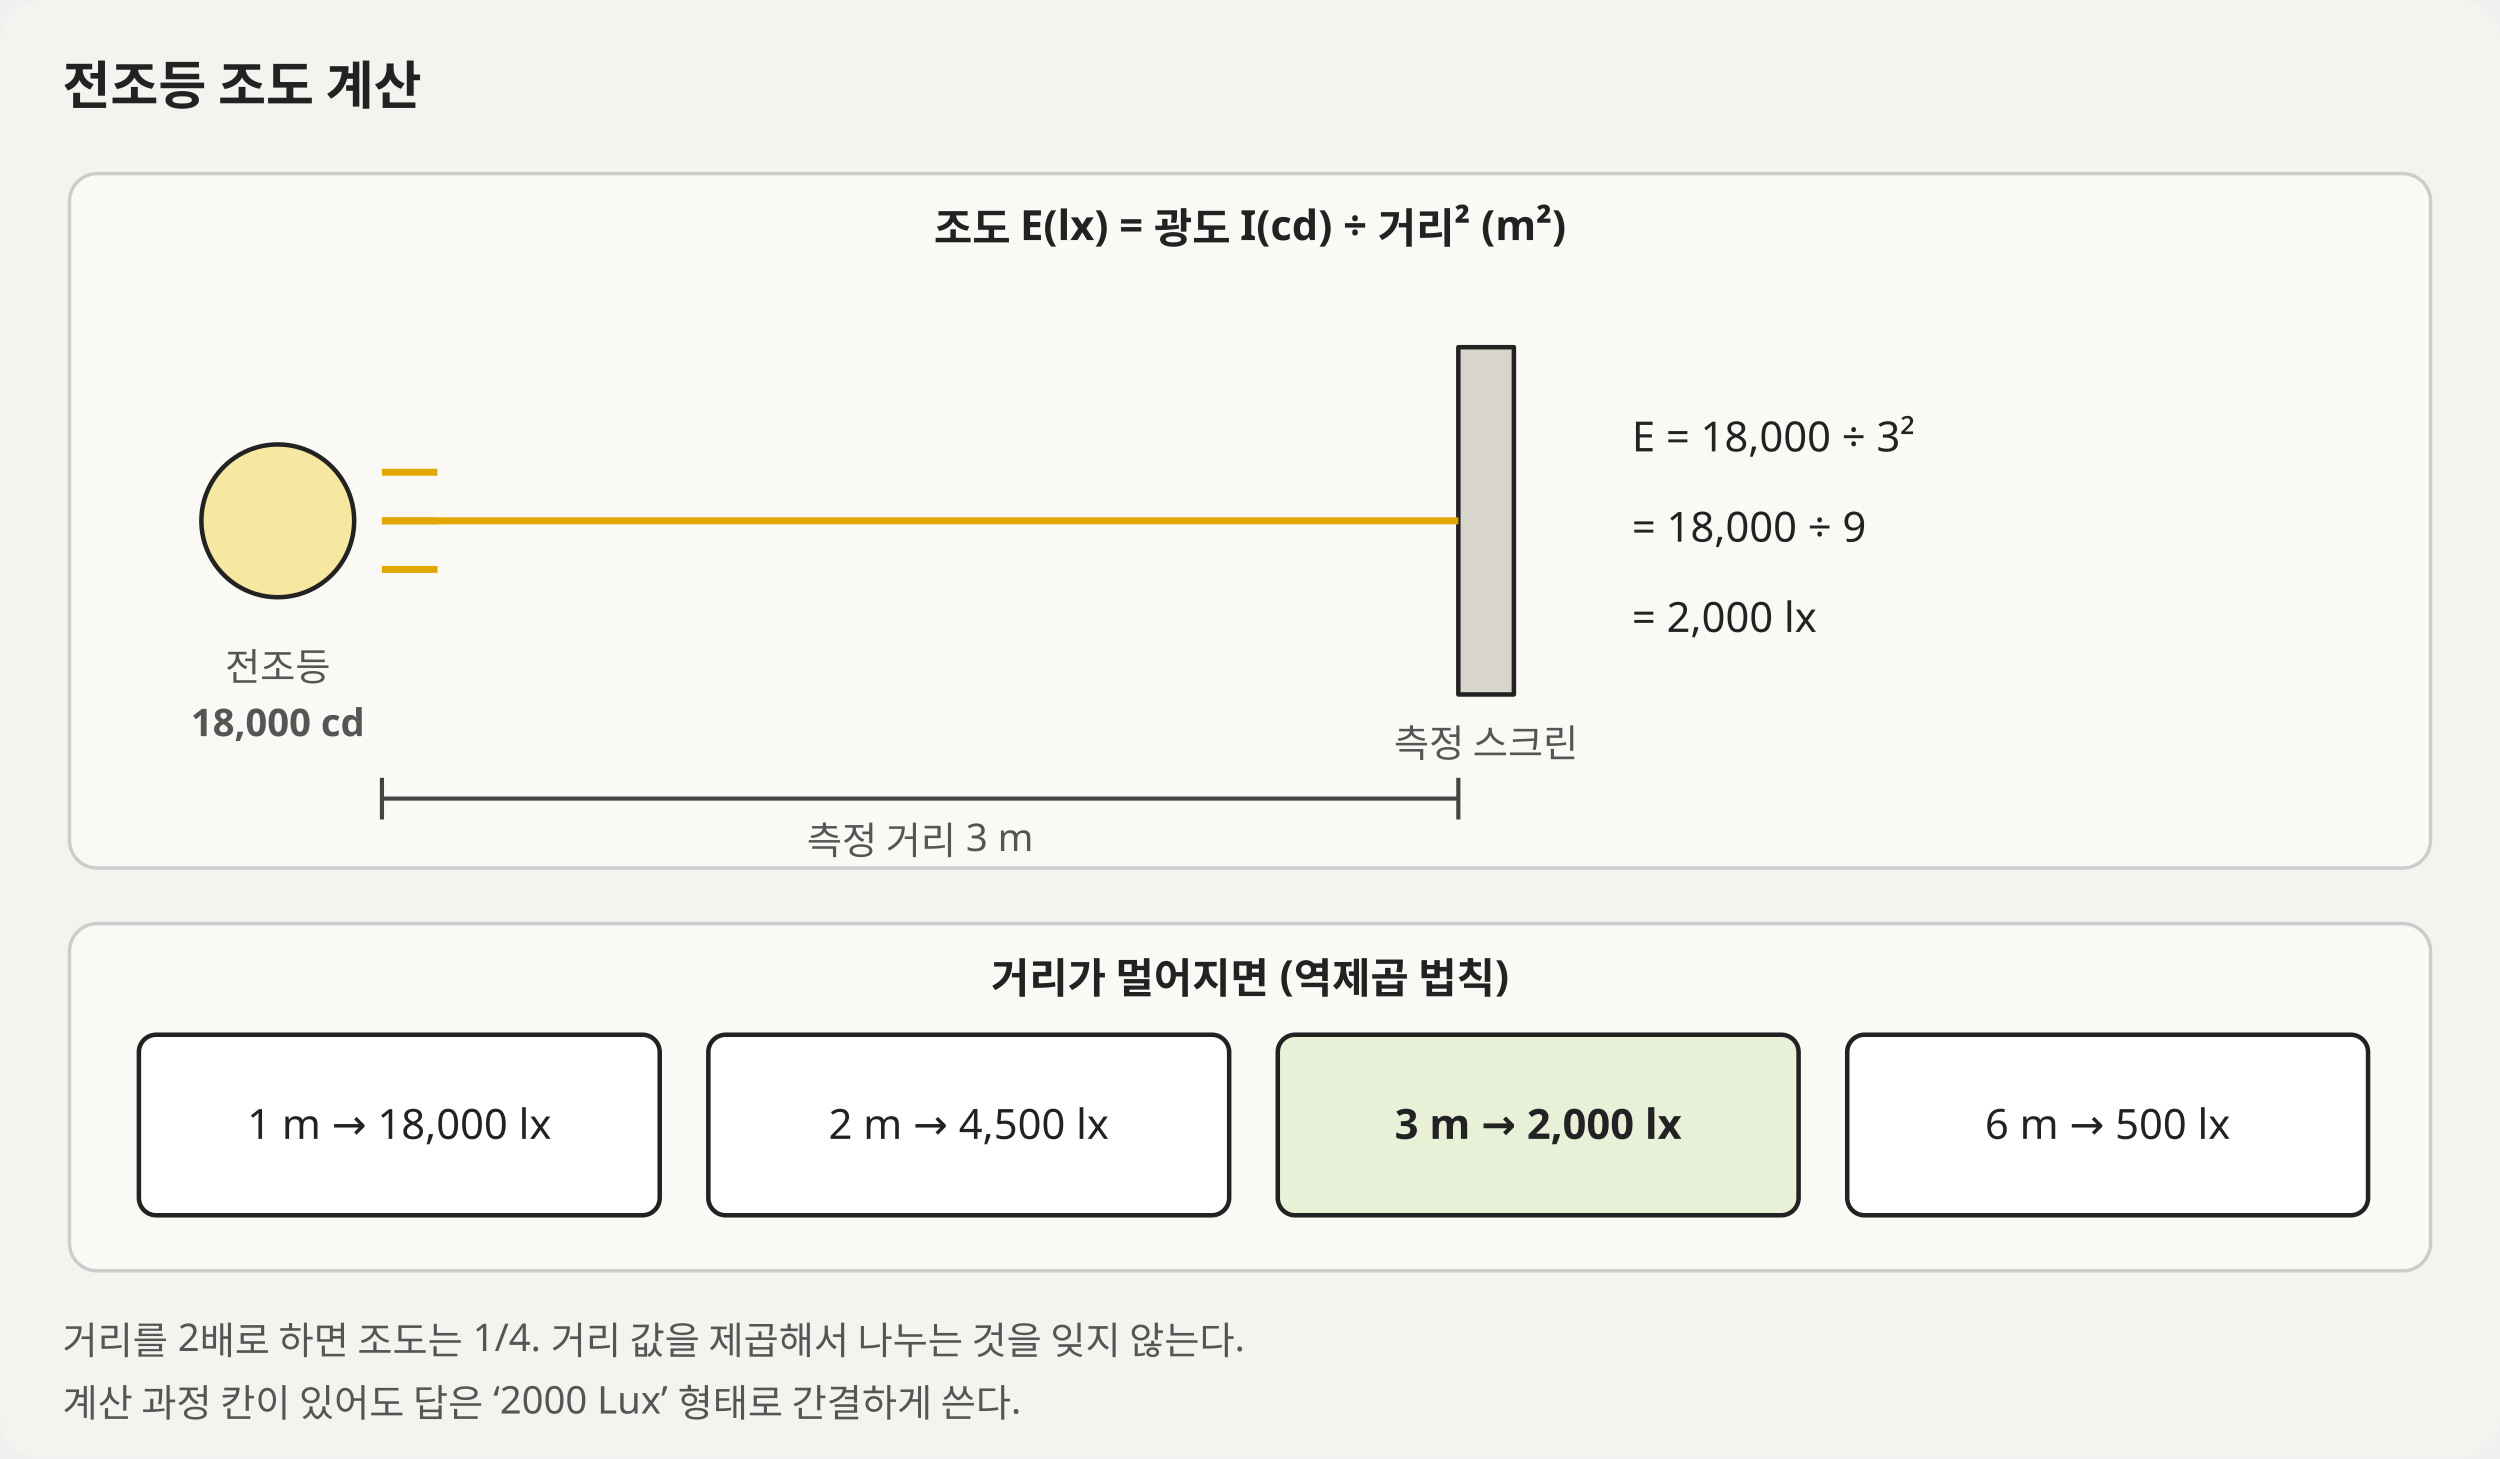
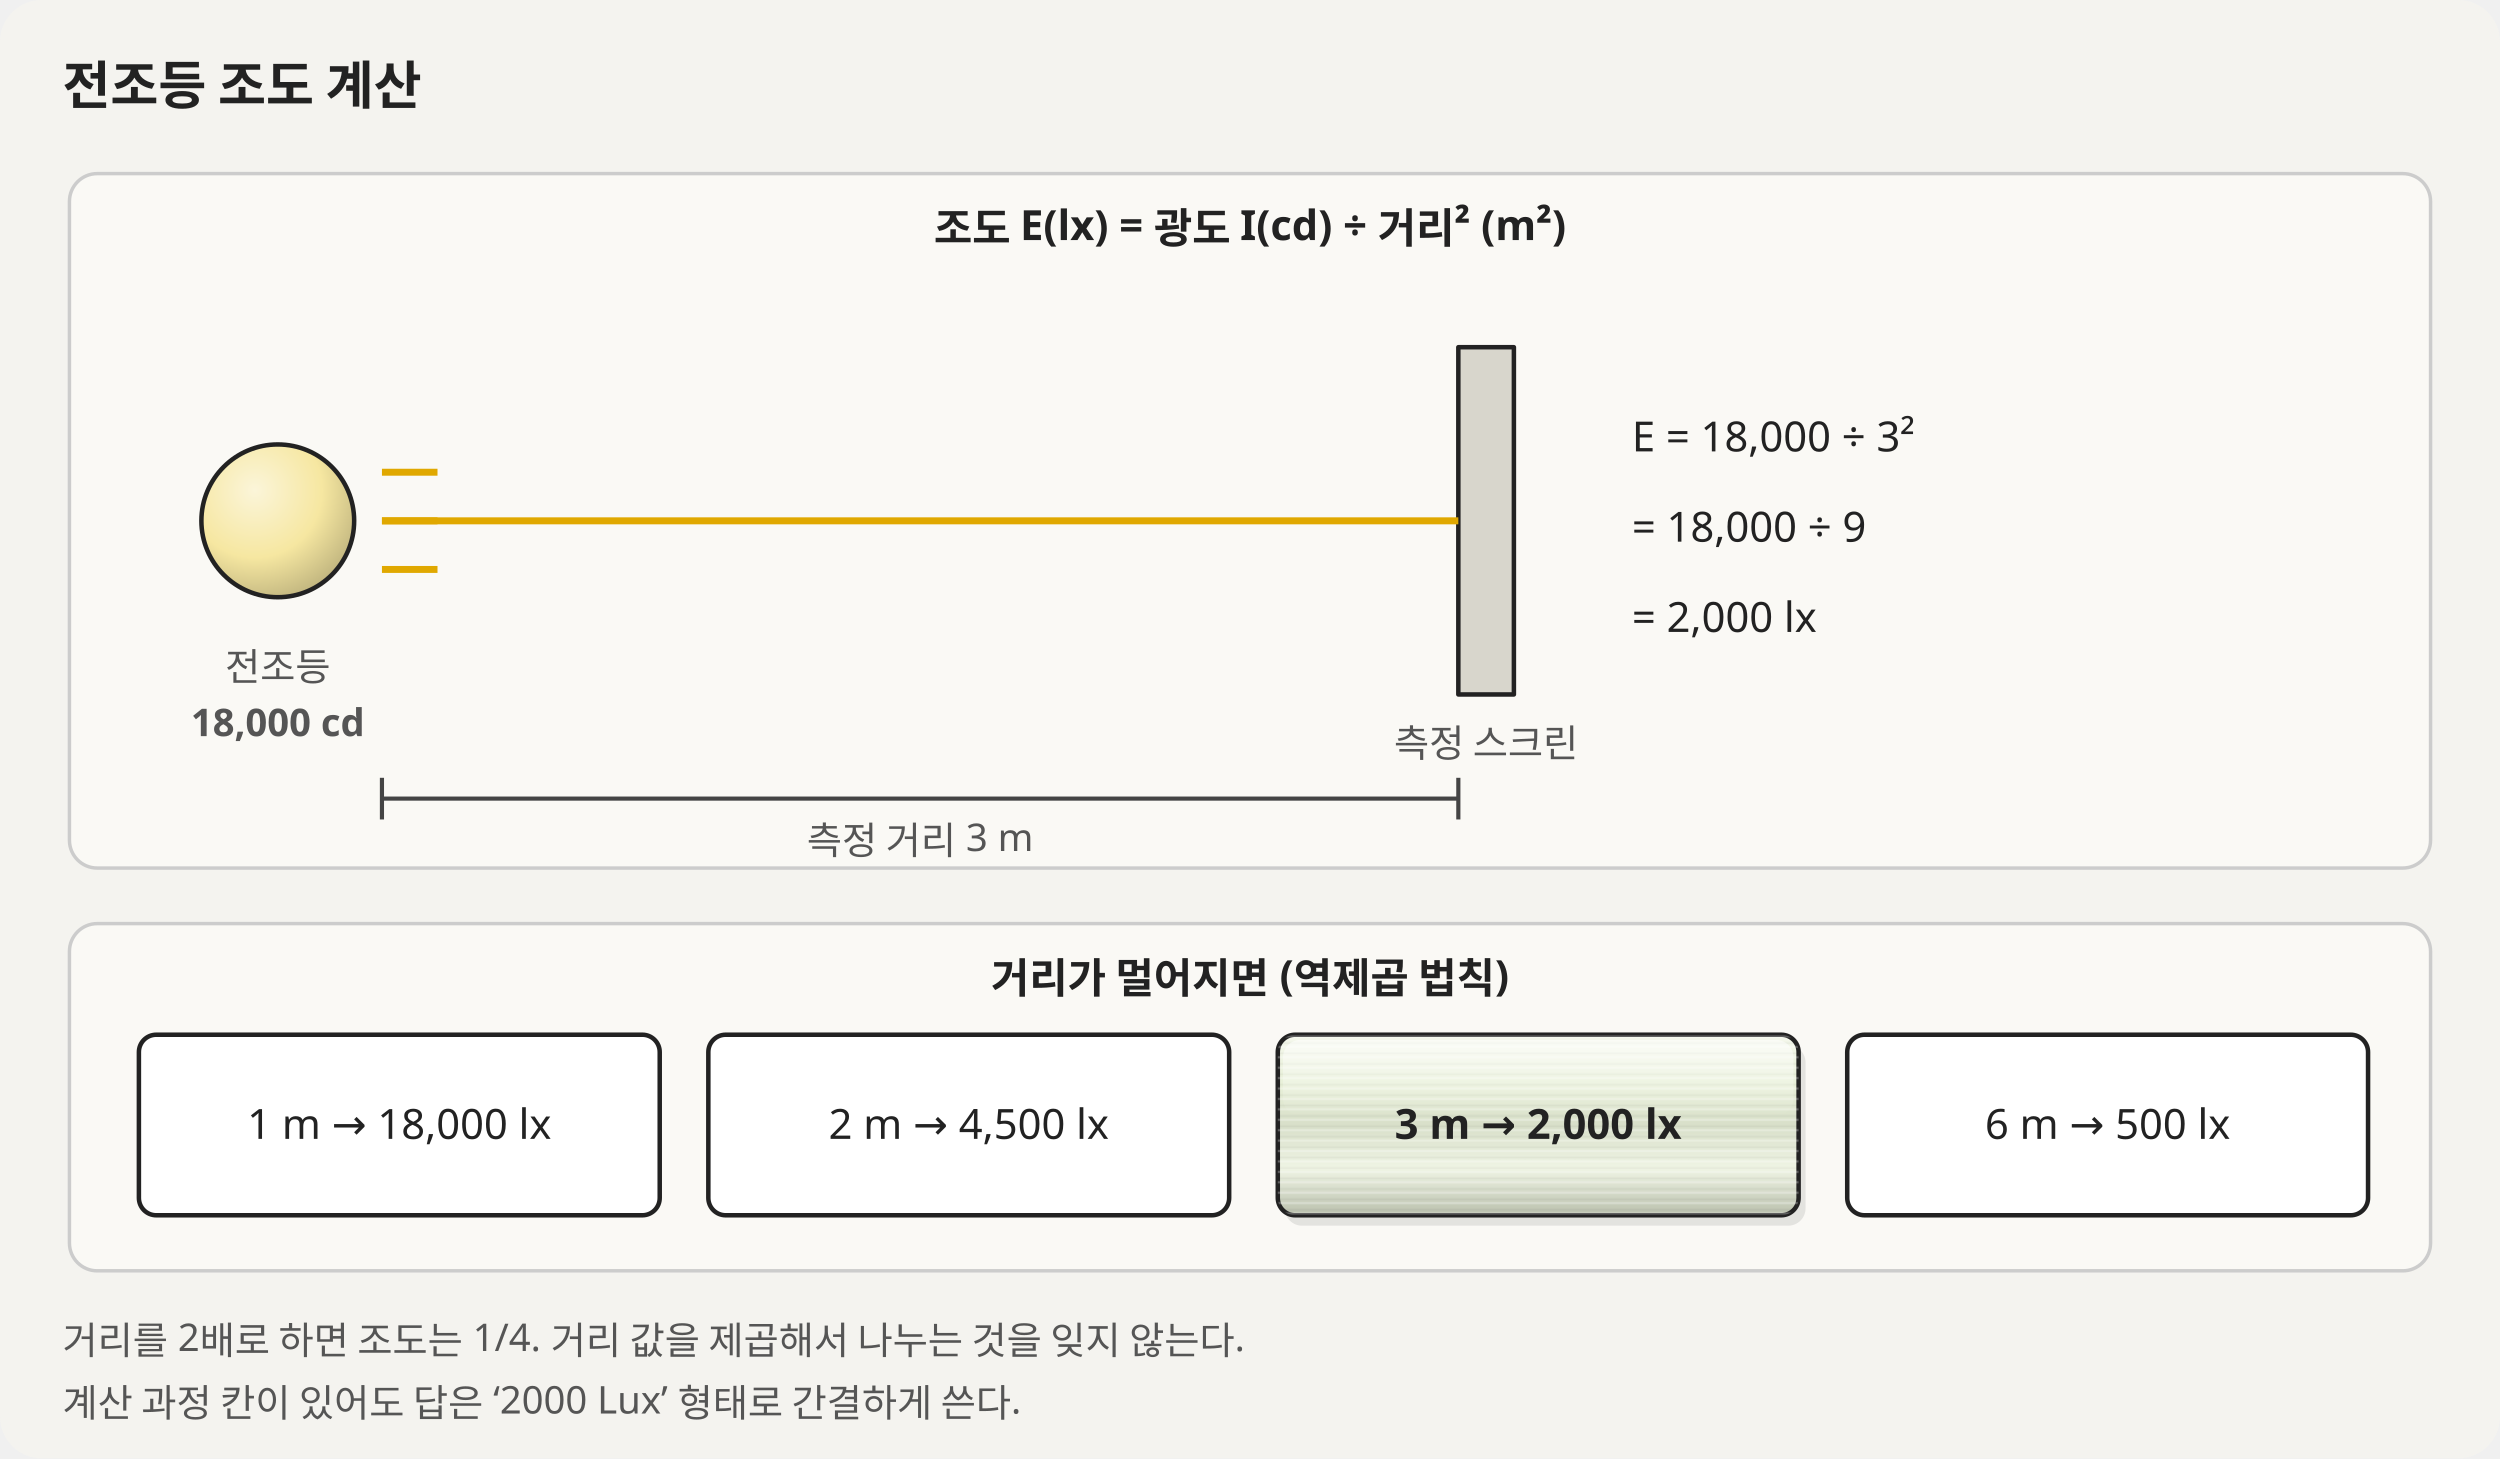
<svg xmlns="http://www.w3.org/2000/svg" viewBox="0 0 720 420" width="720" height="420" role="img" aria-label="광도 18000cd, 거리 3m일 때 조도 2000럭스 계산">
  <style>
text{font:12px "Apple SD Gothic Neo","Malgun Gothic","Noto Sans KR",sans-serif;fill:#222}
.t{font-size:15px;font-weight:700}.n{font-size:11px;fill:#555}
.l{stroke:#444;stroke-width:.8;fill:none}.d{fill:#444}
.o{stroke:#222;stroke-width:1.3;stroke-linejoin:round}
.k{stroke:#222;stroke-width:1;fill:none}
</style>
+   <defs>
+     <linearGradient id="mat_gl" x1="0" y1="0" x2="0" y2="1">
+       <stop offset="0" stop-color="#fff" stop-opacity=".55" />
+       <stop offset="1" stop-color="#fff" stop-opacity="0" />
+     </linearGradient>
+     <pattern id="mat_br" width="6" height="3" patternUnits="userSpaceOnUse">
+       <path d="M0,1.5H6" stroke="#fff" stroke-width=".7" opacity=".5" />
+       <path d="M0,.4H6" stroke="#000" stroke-width=".5" opacity=".08" />
+     </pattern>
+     <linearGradient id="mat_e8f0d8m" x1="0" y1="0" x2="0" y2="1">
+       <stop offset="0" stop-color="#f5f8ed" />
+       <stop offset="0.28" stop-color="#e8f0d8" />
+       <stop offset="0.5" stop-color="#d8dfc9" />
+       <stop offset="0.74" stop-color="#eff4e4" />
+       <stop offset="1" stop-color="#bac0ad" />
+     </linearGradient>
+     <radialGradient id="mat_f6e7a1r" cx=".35" cy=".3" r=".8">
+       <stop offset="0" stop-color="#fbf5d9" />
+       <stop offset=".55" stop-color="#f6e7a1" />
+       <stop offset="1" stop-color="#b8ad79" />
+     </radialGradient>
+   </defs>
  <defs>
    <marker id="a" viewBox="0 0 8 8" refX="7" refY="4" markerWidth="7" markerHeight="7" orient="auto">
      <path d="M0,0L8,4L0,8Z" fill="#444" />
    </marker>
    <marker id="r" viewBox="0 0 8 8" refX="7" refY="4" markerWidth="7" markerHeight="7" orient="auto">
      <path d="M0,0L8,4L0,8Z" fill="#c1121f" />
    </marker>
  </defs>
  <rect width="720" height="420" rx="12" fill="#F4F3EF" />
  <text class="t" x="18" y="30">전조등 조도 계산</text>
  <rect x="20" y="50" width="680" height="200" rx="8" fill="#faf9f5" stroke="#ccc" />
  <text x="360.0" y="70" text-anchor="middle" style="font-weight:700;fill:#222">조도 E(lx) = 광도 I(cd) ÷ 거리² (m²)</text>
-   <circle class="o" cx="80" cy="150" r="22" fill="#f6e7a1" />
+   <circle class="o" cx="80" cy="150" r="22" fill="url(#mat_f6e7a1r)" />
  <path d="M110,136H126" stroke="#e0a800" stroke-width="2" />
  <path d="M110,150H126" stroke="#e0a800" stroke-width="2" />
  <path d="M110,164H126" stroke="#e0a800" stroke-width="2" />
  <text class="n" x="80" y="196" text-anchor="middle">전조등</text>
  <text class="n" x="80" y="212" text-anchor="middle" style="font-weight:700">18,000 cd</text>
  <rect class="o" x="420" y="100" width="16" height="100" fill="#d8d6cc" />
  <text class="n" x="428" y="218" text-anchor="middle">측정 스크린</text>
  <path d="M110,150H420" fill="none" stroke="#e0a800" stroke-width="2" stroke-linejoin="round" />
  <path d="M110,230H420" fill="none" stroke="#444" stroke-width="1.2" stroke-linejoin="round" />
  <path d="M110,224V236M420,224V236" fill="none" stroke="#444" stroke-width="1.2" stroke-linejoin="round" />
  <text class="n" x="265" y="246" text-anchor="middle">측정 거리 3 m</text>
  <text x="470" y="130" text-anchor="start">E = 18,000 ÷ 3²</text>
  <text x="470" y="156" text-anchor="start">  = 18,000 ÷ 9</text>
  <text x="470" y="182" text-anchor="start">  = 2,000 lx</text>
  <rect x="20" y="266" width="680" height="100" rx="8" fill="#faf9f5" stroke="#ccc" />
  <text x="360.0" y="286" text-anchor="middle" style="font-weight:700;fill:#222">거리가 멀어지면 (역제곱 법칙)</text>
  <rect class="o" x="40" y="298" width="150" height="52" fill="#fff" rx="5" />
  <text x="115.0" y="328.0" text-anchor="middle">1 m → 18,000 lx</text>
  <rect class="o" x="204" y="298" width="150" height="52" fill="#fff" rx="5" />
  <text x="279.0" y="328.0" text-anchor="middle">2 m → 4,500 lx</text>
-   <rect class="o" x="368" y="298" width="150" height="52" fill="#e8f0d8" rx="5" />
+   <rect x="370.0" y="301.0" width="150.0" height="52.0" rx="5" fill="#000" opacity=".09" />
+   <rect class="o" x="368" y="298" width="150" height="52" fill="url(#mat_e8f0d8m)" rx="5" />
+   <rect x="368.0" y="298.0" width="150.0" height="52.0" rx="5" fill="url(#mat_br)" opacity=".5" pointer-events="none" />
+   <rect x="369.5" y="299.5" width="147.0" height="21.84" rx="5" fill="url(#mat_gl)" pointer-events="none" />
  <text x="443.0" y="328.0" text-anchor="middle" style="font-weight:700">3 m → 2,000 lx</text>
  <rect class="o" x="532" y="298" width="150" height="52" fill="#fff" rx="5" />
  <text x="607.0" y="328.0" text-anchor="middle">6 m → 500 lx</text>
  <text class="n" x="18" y="390">거리를 2배로 하면 조도는 1/4. 거리 값을 제곱해서 나누는 것을 잊지 않는다.</text>
  <text class="n" x="18" y="408">계산 과정 칸이 있어도 답은 ‘2000 Lux’ 형태로 간결하게 쓴다.</text>
</svg>
